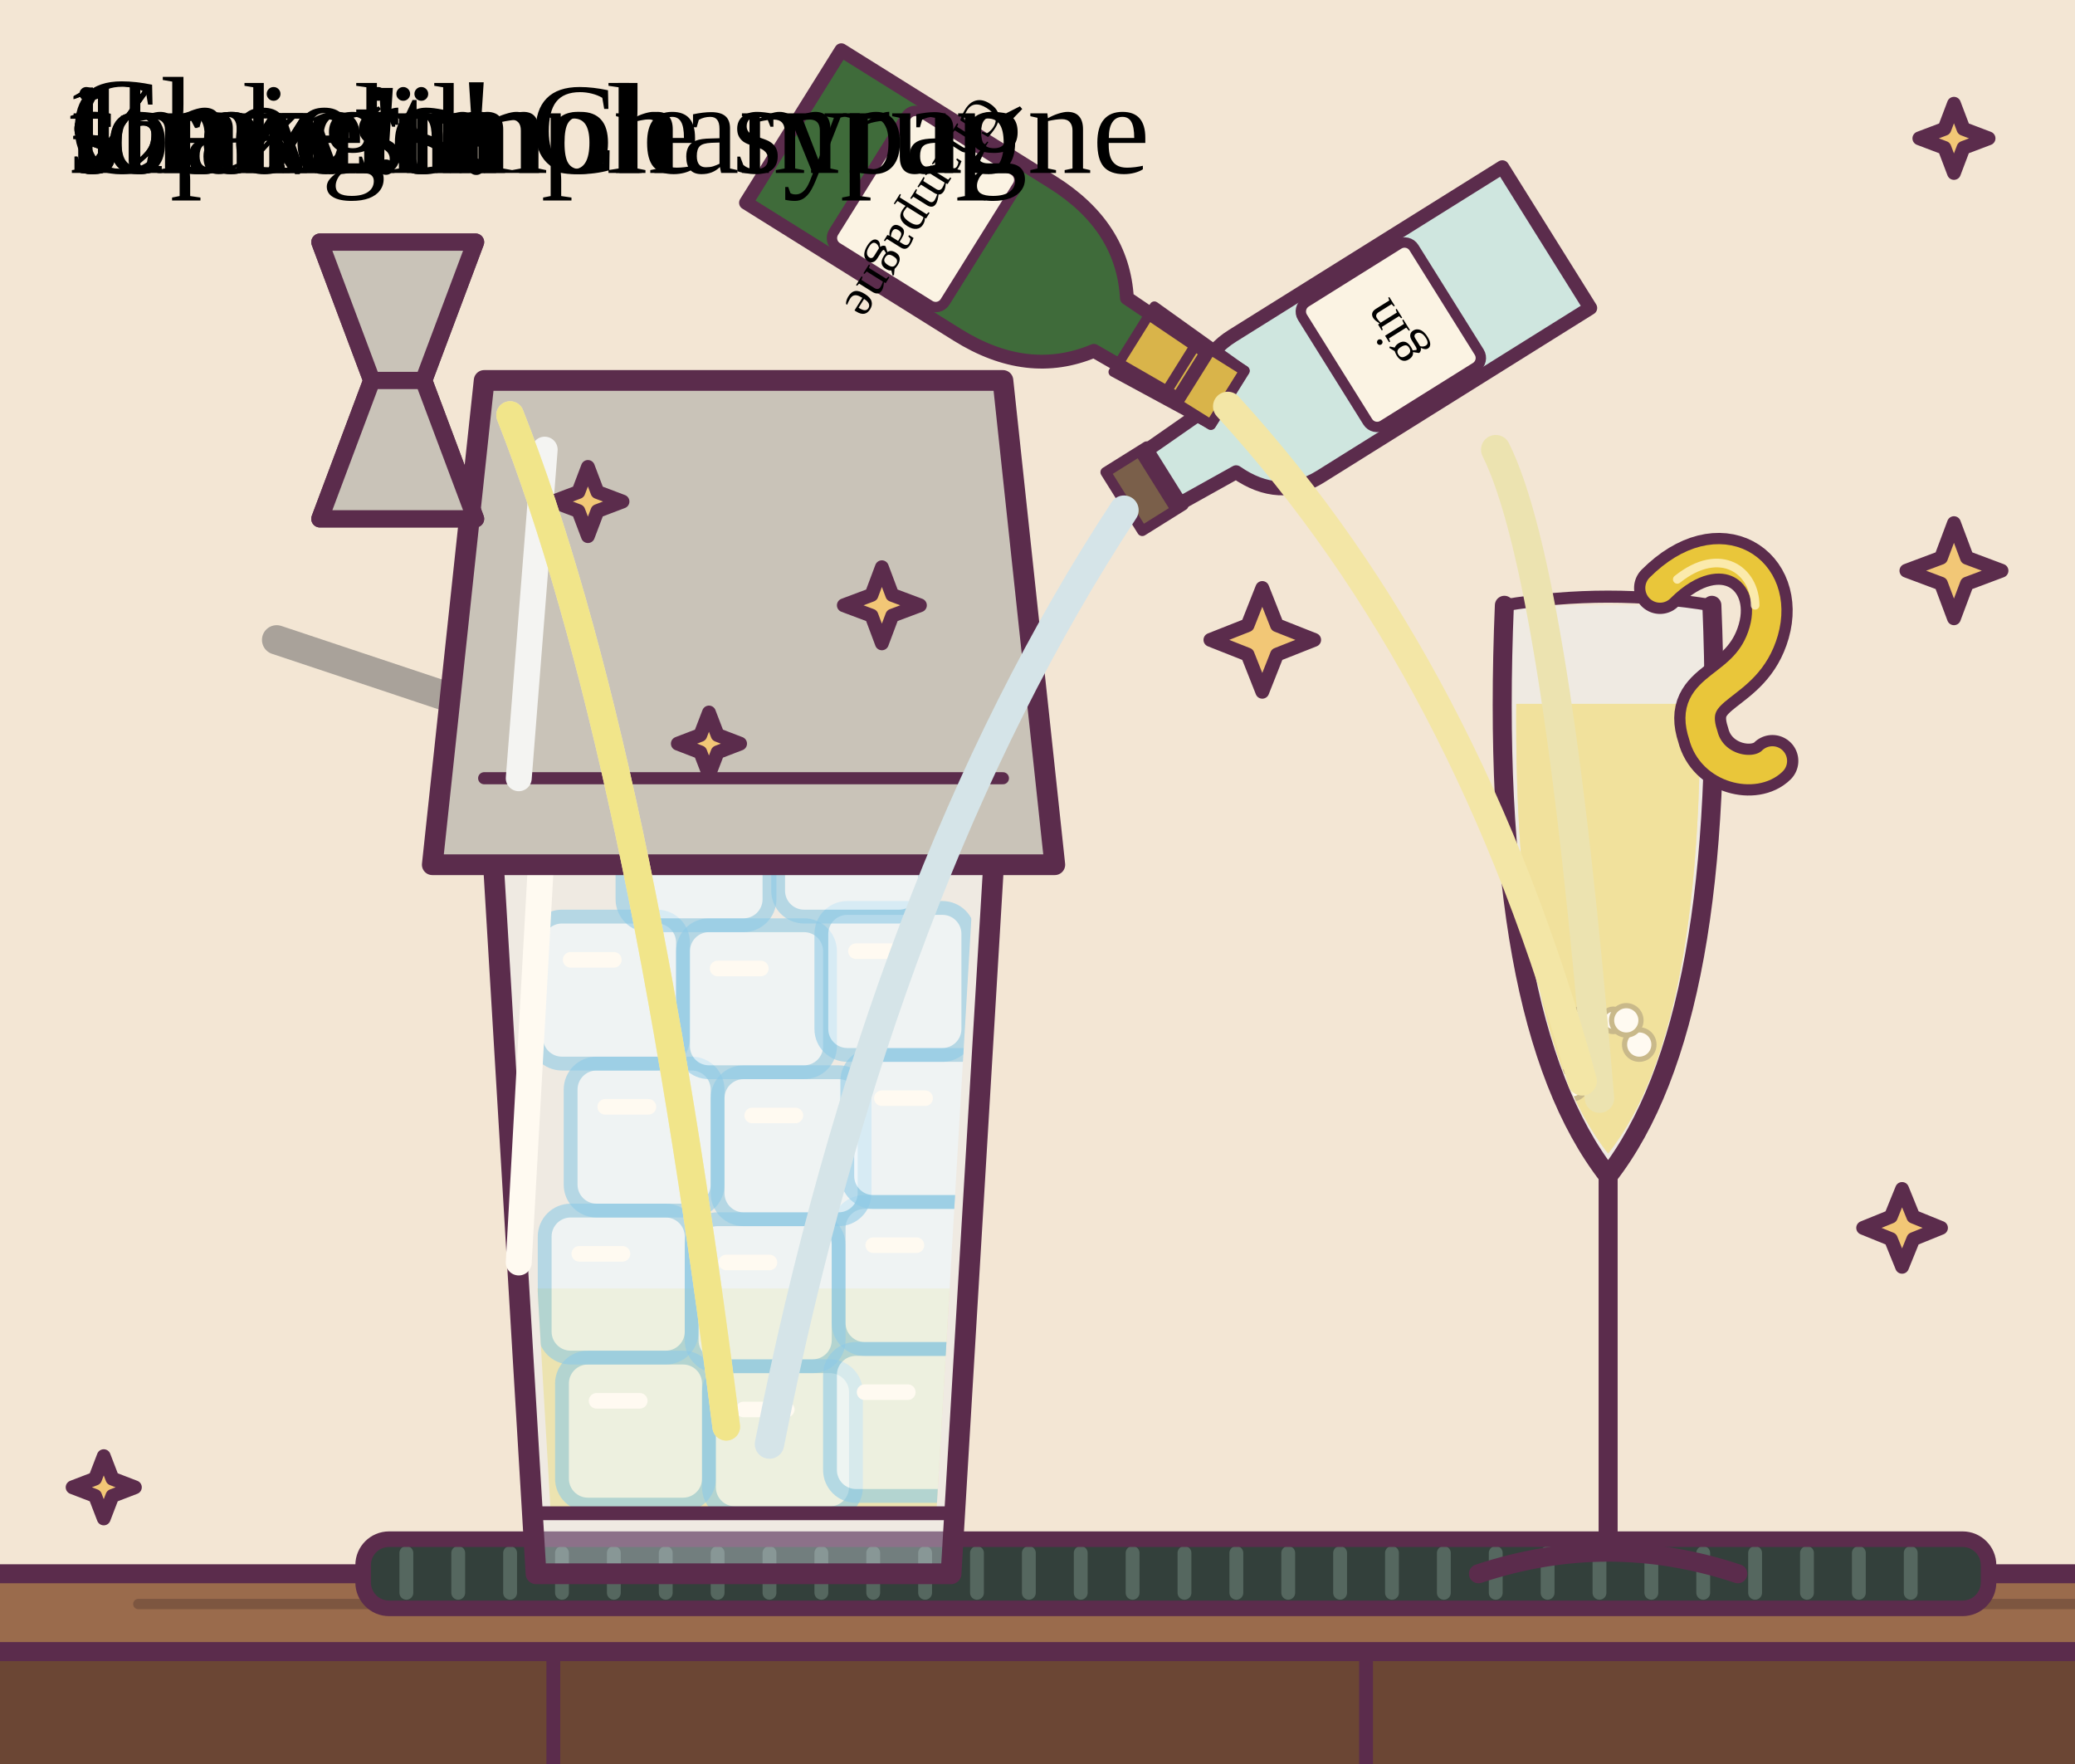
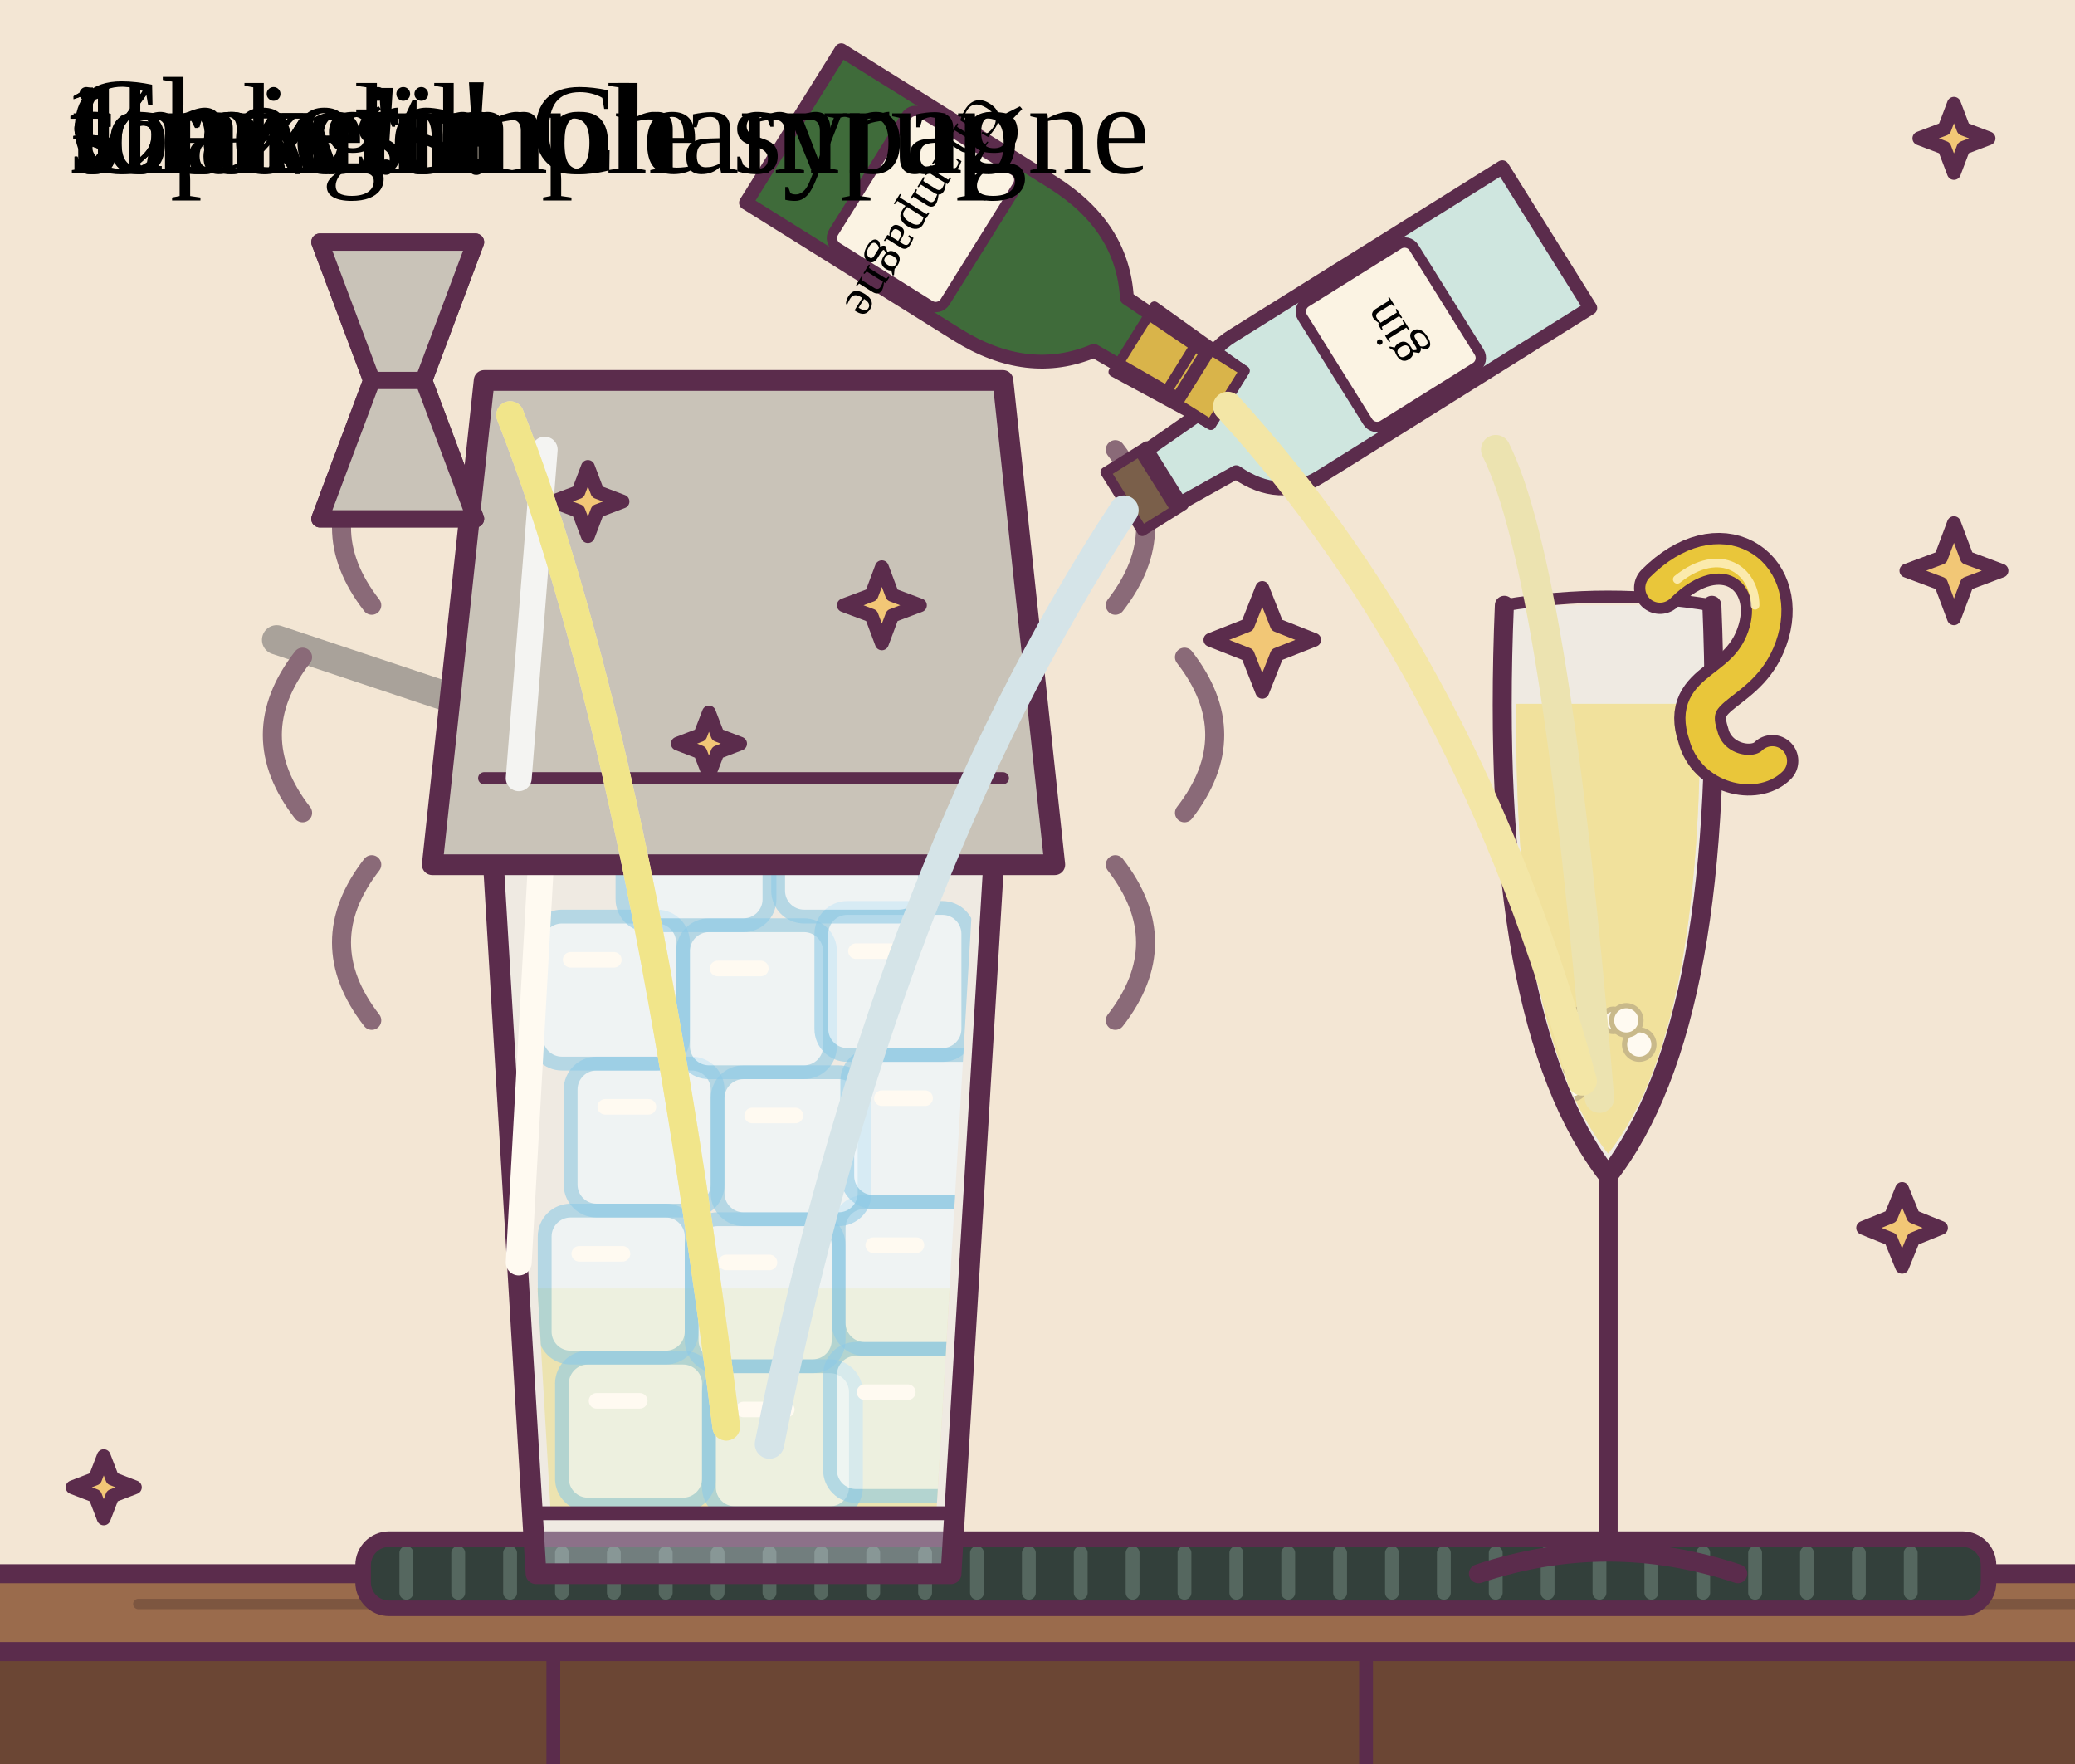
<svg viewBox="0 0 240 204" role="img" aria-label="How to make a French 75, step by step: Combine ingredients. Add the gin, simple syrup and lemon juice to your shaker. Shake. Add ice and shake until cold. Strain into a flute. Top with Champagne. Pour slowly, so it doesn't foam over. Garnish. A lemon twist. Cheers!">
  <g transform="translate(-104 -14)">
    <g filter="url(#wash)">
      <rect x="0" y="0" width="400" height="236" fill="#f3e6d4" />
    </g>
    <rect x="0" y="196" width="400" height="40" fill="#6e4b39" />
    <g filter="url(#wash)">
      <rect x="0" y="196" width="400" height="9" fill="#9a6b4c" />
      <rect x="0" y="205" width="400" height="31" fill="#6b4634" />
    </g>
    <g filter="url(#crayon)" fill="none" stroke="#5b2c4c" stroke-width="2.2" stroke-linecap="round" stroke-linejoin="round">
      <path d="M0 196 H400 M0 205 H400" />
      <path d="M64 205 V236" stroke-width="1.6" />
      <path d="M168 205 V236" stroke-width="1.6" />
      <path d="M262 205 V236" stroke-width="1.6" />
      <path d="M352 205 V236" stroke-width="1.6" />
      <path d="M22 199.5 h38" stroke="#7d5640" stroke-width="1.2" />
      <path d="M120 199.5 h54" stroke="#7d5640" stroke-width="1.2" />
      <path d="M230 199.5 h30" stroke="#7d5640" stroke-width="1.2" />
      <path d="M300 199.5 h46" stroke="#7d5640" stroke-width="1.2" />
    </g>
    <rect x="146" y="192" width="188" height="8" rx="3" fill="#33403b" />
    <path d="M151 193.6 v4.6" stroke="#55675f" stroke-width="1.6" stroke-linecap="round" />
    <path d="M157 193.6 v4.6" stroke="#55675f" stroke-width="1.6" stroke-linecap="round" />
    <path d="M163 193.6 v4.6" stroke="#55675f" stroke-width="1.6" stroke-linecap="round" />
    <path d="M169 193.6 v4.6" stroke="#55675f" stroke-width="1.6" stroke-linecap="round" />
    <path d="M175 193.6 v4.6" stroke="#55675f" stroke-width="1.6" stroke-linecap="round" />
    <path d="M181 193.6 v4.6" stroke="#55675f" stroke-width="1.6" stroke-linecap="round" />
    <path d="M187 193.6 v4.6" stroke="#55675f" stroke-width="1.6" stroke-linecap="round" />
    <path d="M193 193.6 v4.6" stroke="#55675f" stroke-width="1.6" stroke-linecap="round" />
    <path d="M199 193.6 v4.6" stroke="#55675f" stroke-width="1.6" stroke-linecap="round" />
    <path d="M205 193.6 v4.6" stroke="#55675f" stroke-width="1.6" stroke-linecap="round" />
    <path d="M211 193.6 v4.6" stroke="#55675f" stroke-width="1.6" stroke-linecap="round" />
    <path d="M217 193.6 v4.6" stroke="#55675f" stroke-width="1.6" stroke-linecap="round" />
    <path d="M223 193.6 v4.6" stroke="#55675f" stroke-width="1.6" stroke-linecap="round" />
    <path d="M229 193.6 v4.6" stroke="#55675f" stroke-width="1.6" stroke-linecap="round" />
    <path d="M235 193.6 v4.6" stroke="#55675f" stroke-width="1.6" stroke-linecap="round" />
    <path d="M241 193.6 v4.6" stroke="#55675f" stroke-width="1.6" stroke-linecap="round" />
    <path d="M247 193.6 v4.6" stroke="#55675f" stroke-width="1.6" stroke-linecap="round" />
    <path d="M253 193.6 v4.6" stroke="#55675f" stroke-width="1.6" stroke-linecap="round" />
    <path d="M259 193.6 v4.6" stroke="#55675f" stroke-width="1.6" stroke-linecap="round" />
    <path d="M265 193.6 v4.6" stroke="#55675f" stroke-width="1.6" stroke-linecap="round" />
    <path d="M271 193.6 v4.6" stroke="#55675f" stroke-width="1.6" stroke-linecap="round" />
    <path d="M277 193.6 v4.6" stroke="#55675f" stroke-width="1.6" stroke-linecap="round" />
    <path d="M283 193.6 v4.6" stroke="#55675f" stroke-width="1.6" stroke-linecap="round" />
    <path d="M289 193.6 v4.6" stroke="#55675f" stroke-width="1.6" stroke-linecap="round" />
    <path d="M295 193.6 v4.6" stroke="#55675f" stroke-width="1.6" stroke-linecap="round" />
    <path d="M301 193.6 v4.6" stroke="#55675f" stroke-width="1.6" stroke-linecap="round" />
    <path d="M307 193.6 v4.6" stroke="#55675f" stroke-width="1.6" stroke-linecap="round" />
    <path d="M313 193.6 v4.6" stroke="#55675f" stroke-width="1.6" stroke-linecap="round" />
    <path d="M319 193.6 v4.6" stroke="#55675f" stroke-width="1.6" stroke-linecap="round" />
    <path d="M325 193.6 v4.6" stroke="#55675f" stroke-width="1.6" stroke-linecap="round" />
    <g filter="url(#crayon)" fill="none" stroke="#5b2c4c" stroke-width="2.6" stroke-linecap="round" stroke-linejoin="round">
      <rect x="146" y="192" width="188" height="8" rx="3" stroke-width="1.8" />
    </g>
    <g class="twinkle d2" style="transform-origin:330px 30px">
      <path d="M330 26 L331.1 28.9 L334 30 L331.1 31.1 L330 34 L328.9 31.1 L326 30 L328.9 28.9Z" fill="#f2c776" stroke="#5b2c4c" stroke-width="1.6" stroke-linejoin="round" />
    </g>
    <g class="twinkle d3" style="transform-origin:116px 186px">
      <path d="M116 182.4 L117 185 L119.6 186 L117 187 L116 189.6 L115 187 L112.4 186 L115 185Z" fill="#f2c776" stroke="#5b2c4c" stroke-width="1.6" stroke-linejoin="round" />
    </g>
-     <g class="mix29">
-       <g class="tip28" style="transform-origin:220px 96px">
-         <g class="shk27" style="transform-origin:190px 116px">
+     <g class="mix30">
+       <g class="tip29" style="transform-origin:220px 96px">
+         <g class="shk28" style="transform-origin:190px 116px">
          <g filter="url(#wash)">
            <path d="M160 96 L220 96 L214 196 L166 196Z" fill="#e7f1fb" opacity=".35" />
          </g>
          <clipPath id="french-75-mx">
            <path d="M162.4 99 L217.6 99 L212.3 189 L167.7 189Z" />
          </clipPath>
          <g clip-path="url(#french-75-mx)">
            <g filter="url(#wash)">
              <g class="ml6" style="transform-origin:190px 190px">
                <rect x="158" y="179.5" width="64" height="10.5" fill="#d5e4e8" />
              </g>
              <g class="ml7" style="transform-origin:190px 180px">
                <rect x="158" y="174.5" width="64" height="5.5" fill="#f3e9c4" />
              </g>
              <g class="ml8" style="transform-origin:190px 175px">
                <rect x="158" y="169.5" width="64" height="5.5" fill="#f1e58a" />
              </g>
              <g class="mixed9" style="transform-origin:190px 190px">
                <rect x="158" y="163" width="64" height="27" fill="#ece3b0" />
              </g>
            </g>
            <g class="mice10" style="transform-origin:177.5px 179.5px">
              <rect x="169" y="171" width="17" height="17" rx="3" fill="#eef8ff" opacity=".6" stroke="#8ecae6" stroke-width="1.6" />
              <path d="M173 176 h5" stroke="#fffaf1" stroke-width="1.8" stroke-linecap="round" />
            </g>
            <g class="mice11" style="transform-origin:194.5px 180.5px">
              <rect x="186" y="172" width="17" height="17" rx="3" fill="#eef8ff" opacity=".6" stroke="#8ecae6" stroke-width="1.6" />
              <path d="M190 177 h5" stroke="#fffaf1" stroke-width="1.8" stroke-linecap="round" />
            </g>
            <g class="mice12" style="transform-origin:208.5px 178.5px">
              <rect x="200" y="170" width="17" height="17" rx="3" fill="#eef8ff" opacity=".6" stroke="#8ecae6" stroke-width="1.6" />
              <path d="M204 175 h5" stroke="#fffaf1" stroke-width="1.8" stroke-linecap="round" />
            </g>
            <g class="mice13" style="transform-origin:175.5px 162.5px">
              <rect x="167" y="154" width="17" height="17" rx="3" fill="#eef8ff" opacity=".6" stroke="#8ecae6" stroke-width="1.6" />
              <path d="M171 159 h5" stroke="#fffaf1" stroke-width="1.8" stroke-linecap="round" />
            </g>
            <g class="mice14" style="transform-origin:192.5px 163.5px">
              <rect x="184" y="155" width="17" height="17" rx="3" fill="#eef8ff" opacity=".6" stroke="#8ecae6" stroke-width="1.6" />
              <path d="M188 160 h5" stroke="#fffaf1" stroke-width="1.8" stroke-linecap="round" />
            </g>
            <g class="mice15" style="transform-origin:209.5px 161.5px">
              <rect x="201" y="153" width="17" height="17" rx="3" fill="#eef8ff" opacity=".6" stroke="#8ecae6" stroke-width="1.6" />
              <path d="M205 158 h5" stroke="#fffaf1" stroke-width="1.8" stroke-linecap="round" />
            </g>
            <g class="mice16" style="transform-origin:178.5px 145.5px">
              <rect x="170" y="137" width="17" height="17" rx="3" fill="#eef8ff" opacity=".6" stroke="#8ecae6" stroke-width="1.6" />
              <path d="M174 142 h5" stroke="#fffaf1" stroke-width="1.8" stroke-linecap="round" />
            </g>
            <g class="mice17" style="transform-origin:195.5px 146.5px">
              <rect x="187" y="138" width="17" height="17" rx="3" fill="#eef8ff" opacity=".6" stroke="#8ecae6" stroke-width="1.6" />
              <path d="M191 143 h5" stroke="#fffaf1" stroke-width="1.8" stroke-linecap="round" />
            </g>
            <g class="mice18" style="transform-origin:210.5px 144.5px">
              <rect x="202" y="136" width="17" height="17" rx="3" fill="#eef8ff" opacity=".6" stroke="#8ecae6" stroke-width="1.6" />
              <path d="M206 141 h5" stroke="#fffaf1" stroke-width="1.8" stroke-linecap="round" />
            </g>
            <g class="mice19" style="transform-origin:174.5px 128.5px">
              <rect x="166" y="120" width="17" height="17" rx="3" fill="#eef8ff" opacity=".6" stroke="#8ecae6" stroke-width="1.6" />
              <path d="M170 125 h5" stroke="#fffaf1" stroke-width="1.8" stroke-linecap="round" />
            </g>
            <g class="mice20" style="transform-origin:191.5px 129.5px">
              <rect x="183" y="121" width="17" height="17" rx="3" fill="#eef8ff" opacity=".6" stroke="#8ecae6" stroke-width="1.6" />
              <path d="M187 126 h5" stroke="#fffaf1" stroke-width="1.8" stroke-linecap="round" />
            </g>
            <g class="mice21" style="transform-origin:207.5px 127.5px">
              <rect x="199" y="119" width="17" height="17" rx="3" fill="#eef8ff" opacity=".6" stroke="#8ecae6" stroke-width="1.6" />
              <path d="M203 124 h5" stroke="#fffaf1" stroke-width="1.8" stroke-linecap="round" />
            </g>
            <g class="mice22" style="transform-origin:184.5px 112.5px">
              <rect x="176" y="104" width="17" height="17" rx="3" fill="#eef8ff" opacity=".6" stroke="#8ecae6" stroke-width="1.6" />
              <path d="M180 109 h5" stroke="#fffaf1" stroke-width="1.8" stroke-linecap="round" />
            </g>
            <g class="mice23" style="transform-origin:202.5px 111.5px">
              <rect x="194" y="103" width="17" height="17" rx="3" fill="#eef8ff" opacity=".6" stroke="#8ecae6" stroke-width="1.6" />
              <path d="M198 108 h5" stroke="#fffaf1" stroke-width="1.8" stroke-linecap="round" />
            </g>
          </g>
          <g filter="url(#crayon)" fill="none" stroke="#5b2c4c" stroke-width="2.6" stroke-linecap="round" stroke-linejoin="round">
            <path d="M160 96 L220 96 L214 196 L166 196Z" stroke-width="2.4" />
            <path d="M166 189 H214" stroke-width="1.6" />
            <path d="M167 106 L164 160" stroke="#fffaf1" stroke-width="3" />
          </g>
          <g class="strainer24">
            <g filter="url(#crayon)" fill="none" stroke="#5b2c4c" stroke-width="2.6" stroke-linecap="round" stroke-linejoin="round">
              <path d="M160 96 H220" stroke="#a9a29a" stroke-width="3.4" />
              <path d="M162 100 q3 3.4 6 0 q3 3.4 6 0 q3 3.4 6 0 q3 3.4 6 0 q3 3.4 6 0 q3 3.4 6 0 q3 3.4 6 0 q3 3.4 6 0 q3 3.4 6 0 q3 3.4 6 0" stroke="#8a8f96" stroke-width="1.5" />
              <path d="M160 96 L136 88" stroke="#a9a29a" stroke-width="3.4" />
            </g>
          </g>
-           <g class="tin26">
+           <g class="tin27">
            <g filter="url(#wash)">
              <path d="M154 114 L226 114 L220 58 L160 58Z" fill="#c9c3b8" />
            </g>
            <g filter="url(#crayon)" fill="none" stroke="#5b2c4c" stroke-width="2.6" stroke-linecap="round" stroke-linejoin="round">
              <path d="M154 114 L226 114 L220 58 L160 58Z" stroke-width="2.4" />
              <path d="M160 104 H220" stroke-width="1.4" />
              <path d="M167 66 L164 104" stroke="#f4f4f2" stroke-width="3" />
            </g>
-             <g class="frost25">
+             <g class="frost26">
              <g class="twinkle" style="transform-origin:172px 72px">
                <path d="M172 68 L173.1 70.9 L176 72 L173.1 73.1 L172 76 L170.9 73.1 L168 72 L170.9 70.9Z" fill="#f2c776" stroke="#5b2c4c" stroke-width="1.6" stroke-linejoin="round" />
              </g>
              <g class="twinkle d2" style="transform-origin:206px 84px">
                <path d="M206 79.6 L207.2 82.8 L210.4 84 L207.2 85.2 L206 88.4 L204.8 85.2 L201.6 84 L204.8 82.8Z" fill="#f2c776" stroke="#5b2c4c" stroke-width="1.6" stroke-linejoin="round" />
              </g>
              <g class="twinkle d3" style="transform-origin:186px 100px">
                <path d="M186 96.4 L187 99 L189.6 100 L187 101 L186 103.6 L185 101 L182.4 100 L185 99Z" fill="#f2c776" stroke="#5b2c4c" stroke-width="1.6" stroke-linejoin="round" />
              </g>
            </g>
+           </g>
+         </g>
+         <g class="whoosh25">
+           <g filter="url(#crayon)" fill="none" stroke="#5b2c4c" stroke-width="2.6" stroke-linecap="round" stroke-linejoin="round">
+             <path d="M147 66 q-7 9 0 18 M139 90 q-7 9 0 18 M147 114 q-7 9 0 18 M233 66 q7 9 0 18 M241 90 q7 9 0 18 M233 114 q7 9 0 18" stroke="#8a6a78" stroke-width="2.2" />
          </g>
        </g>
      </g>
    </g>
    <g transform="translate(290 196) scale(1)">
      <g filter="url(#wash)">
        <path d="M-12 -112 Q-14 -64 0 -46 Q14 -64 12 -112Z" fill="#e7f1fb" opacity=".35" />
      </g>
      <g class="gc4">
        <clipPath id="french-75-gl">
          <path d="M-10.4 -110 Q-12.2 -64 0 -48.6 Q12.2 -64 10.4 -110Z" />
        </clipPath>
        <g clip-path="url(#french-75-gl)">
          <g filter="url(#wash)">
            <g class="band1" style="transform-origin:0px -47.5px">
              <rect x="-40" y="-71.4" width="80" height="23.9" fill="#ece3b0" />
            </g>
            <g class="band2" style="transform-origin:0px -70.8px">
              <rect x="-40" y="-100.6" width="80" height="29.8" fill="#f3e6a6" />
            </g>
          </g>
          <g class="mixd3">
            <g filter="url(#wash)">
              <rect x="-40" y="-100.6" width="80" height="53" fill="#f1e19c" />
            </g>
            <circle class="bub u0" cx="-4.2" cy="-56.6" r="1.7" fill="#fffaf1" stroke="#c9b98a" stroke-width=".6" />
            <circle class="bub u1" cx="0.6" cy="-64" r="1.3" fill="#fffaf1" stroke="#c9b98a" stroke-width=".6" />
            <circle class="bub u2" cx="3.6" cy="-61.2" r="1.7" fill="#fffaf1" stroke="#c9b98a" stroke-width=".6" />
            <circle class="bub u0" cx="-1.8" cy="-64" r="1.3" fill="#fffaf1" stroke="#c9b98a" stroke-width=".6" />
            <circle class="bub u1" cx="2.1" cy="-64" r="1.7" fill="#fffaf1" stroke="#c9b98a" stroke-width=".6" />
            <circle class="bub u2" cx="-3.3" cy="-64" r="1.3" fill="#fffaf1" stroke="#c9b98a" stroke-width=".6" />
          </g>
          <g filter="url(#wash)" />
        </g>
      </g>
      <g filter="url(#crayon)" fill="none" stroke="#5b2c4c" stroke-width="2.6" stroke-linecap="round" stroke-linejoin="round">
        <path d="M-12 -112 Q-14 -64 0 -46 Q14 -64 12 -112" stroke-width="2.2" />
        <path d="M-12 -112 Q0 -114 12 -112" stroke-width="1.4" />
        <path d="M0 -46 V-4 M-15 0 Q0 -5 15 0" stroke-width="2.2" />
      </g>
      <g class="garn5">
        <g transform="translate(9 -112)">
          <g filter="url(#crayon)" fill="none" stroke="#5b2c4c" stroke-width="2.6" stroke-linecap="round" stroke-linejoin="round">
            <path d="M-3 -2 C4 -9 11 -4 9 3 C7 10 0 9 2 15 C3 19 8 20 10 18" stroke-width="6" />
          </g>
          <path d="M-3 -2 C4 -9 11 -4 9 3 C7 10 0 9 2 15 C3 19 8 20 10 18" fill="none" stroke="#e9c63a" stroke-width="3.4" stroke-linecap="round" />
          <path d="M-1 -3 C4 -7 8 -4 8 0" fill="none" stroke="#fff3c8" stroke-width="1" stroke-linecap="round" opacity=".8" />
        </g>
      </g>
    </g>
-     <g class="btl30" style="transform-origin:234px 72px">
+     <g class="btl31" style="transform-origin:234px 72px">
      <g transform="translate(234 72) rotate(-122)">
        <g transform="translate(0 57.6) scale(0.8)">
          <g filter="url(#wash)">
            <path d="M-12 0 L-12 -46 Q-12 -53 -5 -56 L-4.5 -66 L4.5 -66 L5 -56 Q12 -53 12 -46 L12 0Z" fill="#cfe6df" />
            <rect x="-10.5" y="-36" width="21" height="19" rx="1.6" fill="#fbf3e3" />
            <path d="M-5 -72 h10 v7 h-10Z" fill="#7a5f4a" />
          </g>
          <g filter="url(#crayon)" fill="none" stroke="#5b2c4c" stroke-width="2.6" stroke-linecap="round" stroke-linejoin="round">
            <path d="M-12 0 L-12 -46 Q-12 -53 -5 -56 L-4.5 -66 L4.5 -66 L5 -56 Q12 -53 12 -46 L12 0Z" stroke-width="2" />
            <rect x="-10.5" y="-36" width="21" height="19" rx="1.6" stroke-width="1.5" />
            <path d="M-5 -72 h10 v7 h-10Z" stroke-width="1.5" />
          </g>
          <text class="letter" x="0" y="-23.8" font-size="7.6" text-anchor="middle">gin</text>
        </g>
      </g>
    </g>
-     <g filter="url(#crayon)" fill="none" stroke="#5b2c4c" stroke-width="2.6" stroke-linecap="round" stroke-linejoin="round" class="pour31">
+     <g filter="url(#crayon)" fill="none" stroke="#5b2c4c" stroke-width="2.6" stroke-linecap="round" stroke-linejoin="round" class="pour32">
      <path d="M234 73 Q206 115.6 193 181" stroke="#d5e4e8" stroke-width="3.4" />
    </g>
-     <g class="jig33" style="transform-origin:150px 58px">
+     <g class="jig34" style="transform-origin:150px 58px">
      <g transform="translate(150 58)">
        <g filter="url(#wash)">
          <path d="M-9 -16 L9 -16 L3 0 L9 16 L-9 16 L-3 0Z" fill="#c9c3b8" />
        </g>
        <g filter="url(#crayon)" fill="none" stroke="#5b2c4c" stroke-width="2.6" stroke-linecap="round" stroke-linejoin="round">
          <path d="M-9 -16 L9 -16 L3 0 L9 16 L-9 16 L-3 0Z M-3 0 H3" stroke-width="2" />
        </g>
      </g>
    </g>
-     <g filter="url(#crayon)" fill="none" stroke="#5b2c4c" stroke-width="2.6" stroke-linecap="round" stroke-linejoin="round" class="pour34">
+     <g filter="url(#crayon)" fill="none" stroke="#5b2c4c" stroke-width="2.6" stroke-linecap="round" stroke-linejoin="round" class="pour35">
      <path d="M163 62 Q178 100 188 179" stroke="#f3e9c4" stroke-width="3.2" />
    </g>
-     <g class="jig36" style="transform-origin:150px 58px">
+     <g class="jig37" style="transform-origin:150px 58px">
      <g transform="translate(150 58)">
        <g filter="url(#wash)">
          <path d="M-9 -16 L9 -16 L3 0 L9 16 L-9 16 L-3 0Z" fill="#c9c3b8" />
        </g>
        <g filter="url(#crayon)" fill="none" stroke="#5b2c4c" stroke-width="2.6" stroke-linecap="round" stroke-linejoin="round">
          <path d="M-9 -16 L9 -16 L3 0 L9 16 L-9 16 L-3 0Z M-3 0 H3" stroke-width="2" />
        </g>
      </g>
    </g>
-     <g filter="url(#crayon)" fill="none" stroke="#5b2c4c" stroke-width="2.6" stroke-linecap="round" stroke-linejoin="round" class="pour37">
+     <g filter="url(#crayon)" fill="none" stroke="#5b2c4c" stroke-width="2.6" stroke-linecap="round" stroke-linejoin="round" class="pour38">
      <path d="M163 62 Q178 100 188 179" stroke="#f1e58a" stroke-width="3.2" />
    </g>
-     <g filter="url(#crayon)" fill="none" stroke="#5b2c4c" stroke-width="2.6" stroke-linecap="round" stroke-linejoin="round" class="pour41">
+     <g filter="url(#crayon)" fill="none" stroke="#5b2c4c" stroke-width="2.6" stroke-linecap="round" stroke-linejoin="round" class="pour42">
      <path d="M277 66 Q284 80 289 141" stroke="#ece3b0" stroke-width="3.4" />
    </g>
-     <g class="btl43" style="transform-origin:246px 60px">
+     <g class="btl44" style="transform-origin:246px 60px">
      <g transform="translate(246 60) rotate(122)">
        <g transform="translate(0 59.2) scale(0.8)">
          <g filter="url(#wash)">
            <path d="M-13 0 L-13 -36 Q-13 -48 -4.5 -54 L-4 -68 L4 -68 L4.5 -54 Q13 -48 13 -36 L13 0Z" fill="#3f6b3a" />
            <rect x="-11.5" y="-32" width="23" height="19" rx="1.6" fill="#fbf3e3" />
            <path d="M-4.6 -74 h9.2 v8 h-9.2Z" fill="#7a5f4a" />
            <path d="M-4.6 -74 h9.2 l1 16 h-11.2Z" fill="#d9b44a" />
          </g>
          <g filter="url(#crayon)" fill="none" stroke="#5b2c4c" stroke-width="2.6" stroke-linecap="round" stroke-linejoin="round">
            <path d="M-13 0 L-13 -36 Q-13 -48 -4.5 -54 L-4 -68 L4 -68 L4.5 -54 Q13 -48 13 -36 L13 0Z" stroke-width="2" />
            <rect x="-11.5" y="-32" width="23" height="19" rx="1.6" stroke-width="1.5" />
            <path d="M-4.6 -74 h9.2 v8 h-9.2Z" stroke-width="1.5" />
            <path d="M-4.6 -74 h9.2 l1 16 h-11.2Z" stroke-width="1.4" />
          </g>
          <text class="letter" x="0" y="-19.8" font-size="7.6" text-anchor="middle" textLength="20" lengthAdjust="spacingAndGlyphs">Champagne</text>
        </g>
      </g>
    </g>
-     <g filter="url(#crayon)" fill="none" stroke="#5b2c4c" stroke-width="2.6" stroke-linecap="round" stroke-linejoin="round" class="pour44">
+     <g filter="url(#crayon)" fill="none" stroke="#5b2c4c" stroke-width="2.6" stroke-linecap="round" stroke-linejoin="round" class="pour45">
      <path d="M246 61 Q274 91.6 287 139" stroke="#f3e6a6" stroke-width="3.4" />
    </g>
-     <g class="cheer47">
+     <g class="cheer48">
      <g class="twinkle" style="transform-origin:250px 88px">
        <path d="M250 82 L251.7 86.3 L256 88 L251.7 89.7 L250 94 L248.3 89.7 L244 88 L248.3 86.3Z" fill="#f2c776" stroke="#5b2c4c" stroke-width="1.6" stroke-linejoin="round" />
      </g>
      <g class="twinkle d2" style="transform-origin:330px 80px">
        <path d="M330 74.5 L331.5 78.5 L335.5 80 L331.5 81.5 L330 85.5 L328.5 81.5 L324.5 80 L328.5 78.5Z" fill="#f2c776" stroke="#5b2c4c" stroke-width="1.6" stroke-linejoin="round" />
      </g>
      <g class="twinkle d3" style="transform-origin:324px 156px">
        <path d="M324 151.5 L325.3 154.7 L328.5 156 L325.3 157.3 L324 160.5 L322.7 157.3 L319.5 156 L322.7 154.7Z" fill="#f2c776" stroke="#5b2c4c" stroke-width="1.6" stroke-linejoin="round" />
      </g>
    </g>
-     <text class="letter cap32" x="112" y="34" font-size="15">1 oz gin</text>
-     <text class="letter cap35" x="112" y="34" font-size="15">½ oz simple syrup</text>
-     <text class="letter cap38" x="112" y="34" font-size="15">½ oz lemon</text>
-     <text class="letter cap39" x="112" y="34" font-size="15">ice</text>
-     <text class="letter cap40" x="112" y="34" font-size="15">shake!</text>
-     <text class="letter cap42" x="112" y="34" font-size="15">strain</text>
-     <text class="letter cap45" x="112" y="34" font-size="15">top with Champagne</text>
-     <text class="letter cap46" x="112" y="34" font-size="16">Cheers!</text>
+     <text class="letter cap33" x="112" y="34" font-size="15">1 oz gin</text>
+     <text class="letter cap36" x="112" y="34" font-size="15">½ oz simple syrup</text>
+     <text class="letter cap39" x="112" y="34" font-size="15">½ oz lemon</text>
+     <text class="letter cap40" x="112" y="34" font-size="15">ice</text>
+     <text class="letter cap41" x="112" y="34" font-size="15">shake!</text>
+     <text class="letter cap43" x="112" y="34" font-size="15">strain</text>
+     <text class="letter cap46" x="112" y="34" font-size="15">top with Champagne</text>
+     <text class="letter cap47" x="112" y="34" font-size="16">Cheers!</text>
  </g>
</svg>
